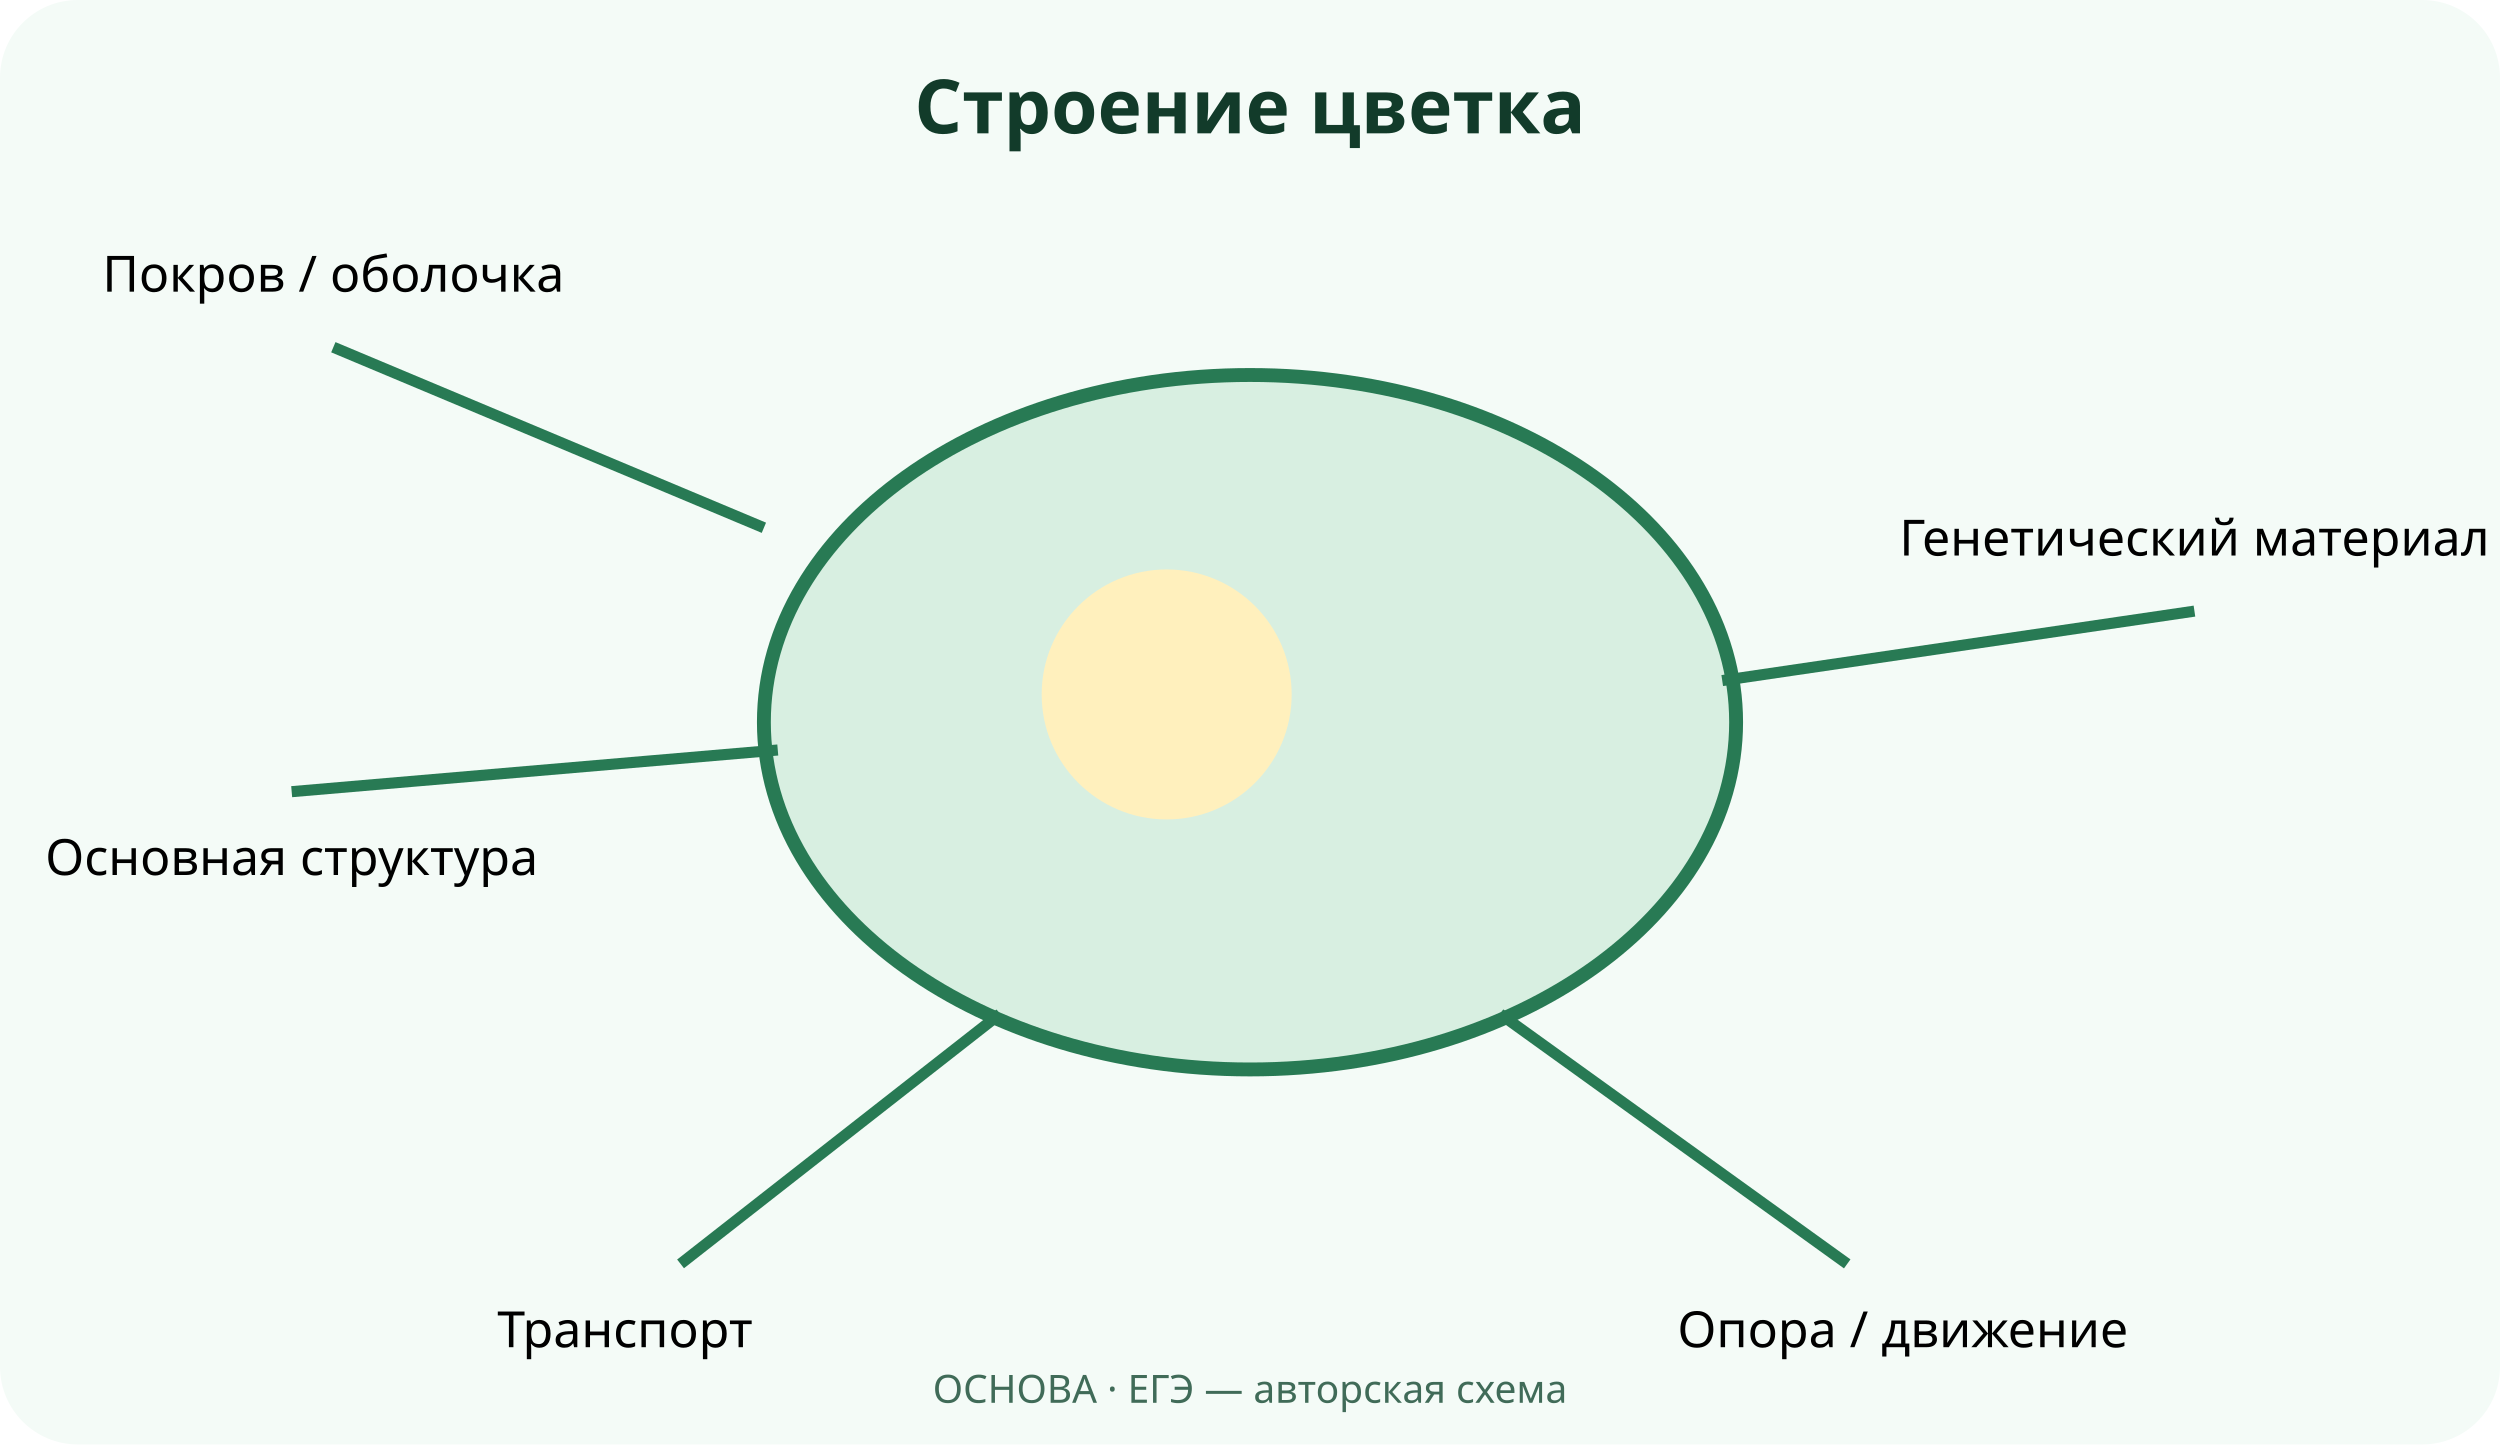
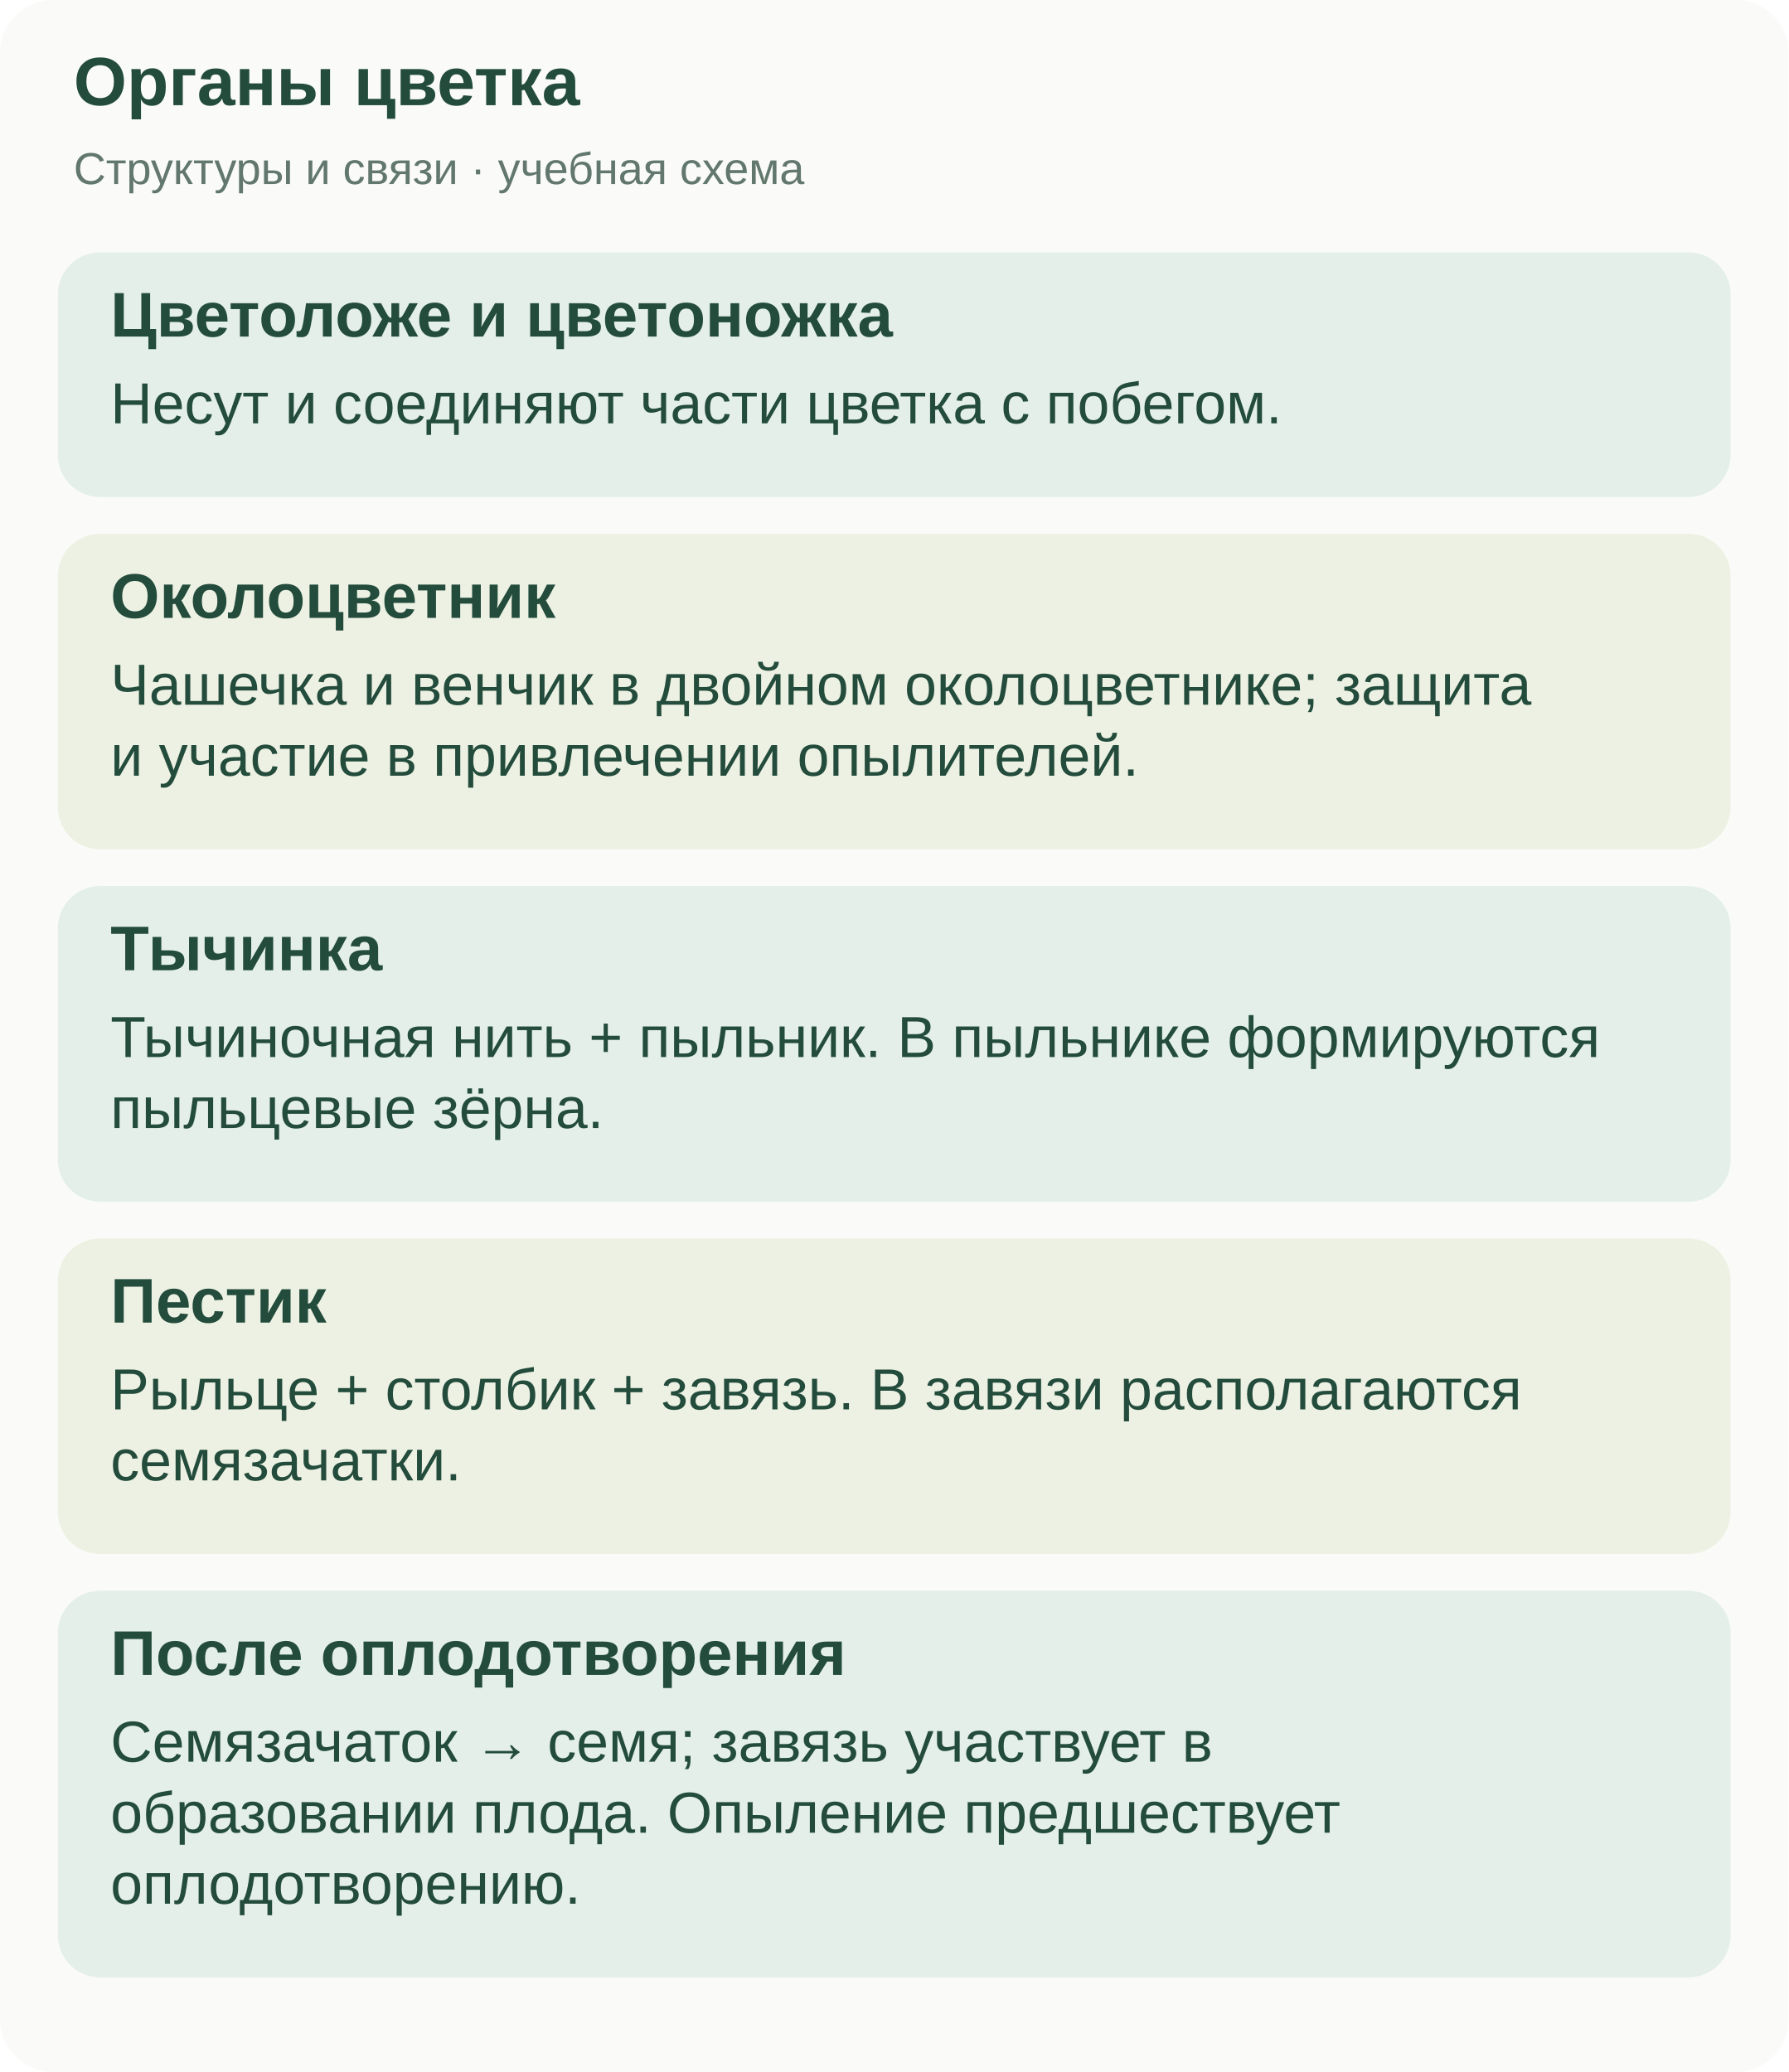
- <svg xmlns="http://www.w3.org/2000/svg" viewBox="0 0 900 520" role="img" aria-labelledby="t d">
-   <rect width="900" height="520" rx="28" fill="#f4fbf7" />
-   <text x="450" y="48" text-anchor="middle" font-family="sans-serif" font-size="27" font-weight="700" fill="#123b2a">Строение цветка</text>
-   <g font-family="sans-serif" font-size="18" text-anchor="middle">
-     <ellipse cx="450" cy="260" rx="175" ry="125" fill="#d8efe1" stroke="#287a54" stroke-width="5" />
-     <circle cx="420" cy="250" r="45" fill="#fff0bd" />
-     <path d="M275 190L120 125M280 270L105 285M360 365L245 455M540 365L665 455M620 245L790 220" stroke="#287a54" stroke-width="4" />
-     <text x="120" y="105">Покров / оболочка</text>
-     <text x="105" y="315">Основная структура</text>
-     <text x="225" y="485">Транспорт</text>
-     <text x="685" y="485">Опора / движение</text>
-     <text x="790" y="200">Генетический материал</text>
+ <svg xmlns="http://www.w3.org/2000/svg" viewBox="0 0 680 788" role="img" aria-labelledby="t d">
+   <rect width="680" height="788" rx="20" fill="#fafbf8" />
+   <g font-family="Arial,sans-serif" fill="#234c3c">
+     <text x="28" y="40" font-size="26" font-weight="700">Органы цветка</text>
+     <text x="28" y="70" font-size="17" fill="#62776d">Структуры и связи · учебная схема</text>
+     <rect x="22" y="96" width="636" height="93" rx="16" fill="#e3efe8" />
+     <text x="42" y="128" font-size="24" font-weight="700">Цветоложе и цветоножка</text>
+     <text x="42" y="161" font-size="22">Несут и соединяют части цветка с побегом.</text>
+     <rect x="22" y="203" width="636" height="120" rx="16" fill="#edf1e3" />
+     <text x="42" y="235" font-size="24" font-weight="700">Околоцветник</text>
+     <text x="42" y="268" font-size="22">Чашечка и венчик в двойном околоцветнике; защита</text>
+     <text x="42" y="295" font-size="22">и участие в привлечении опылителей.</text>
+     <rect x="22" y="337" width="636" height="120" rx="16" fill="#e3efe8" />
+     <text x="42" y="369" font-size="24" font-weight="700">Тычинка</text>
+     <text x="42" y="402" font-size="22">Тычиночная нить + пыльник. В пыльнике формируются</text>
+     <text x="42" y="429" font-size="22">пыльцевые зёрна.</text>
+     <rect x="22" y="471" width="636" height="120" rx="16" fill="#edf1e3" />
+     <text x="42" y="503" font-size="24" font-weight="700">Пестик</text>
+     <text x="42" y="536" font-size="22">Рыльце + столбик + завязь. В завязи располагаются</text>
+     <text x="42" y="563" font-size="22">семязачатки.</text>
+     <rect x="22" y="605" width="636" height="147" rx="16" fill="#e3efe8" />
+     <text x="42" y="637" font-size="24" font-weight="700">После оплодотворения</text>
+     <text x="42" y="670" font-size="22">Семязачаток → семя; завязь участвует в</text>
+     <text x="42" y="697" font-size="22">образовании плода. Опыление предшествует</text>
+     <text x="42" y="724" font-size="22">оплодотворению.</text>
  </g>
-   <defs>
-     <marker id="a" markerWidth="10" markerHeight="10" refX="9" refY="3" orient="auto">
-       <path d="M0 0L10 3L0 6Z" fill="#287a54" />
-     </marker>
-   </defs>
-   <text x="450" y="505" text-anchor="middle" font-family="sans-serif" font-size="14" fill="#406b58">ОСНОВА · ЕГЭ — авторская схема</text>
</svg>
